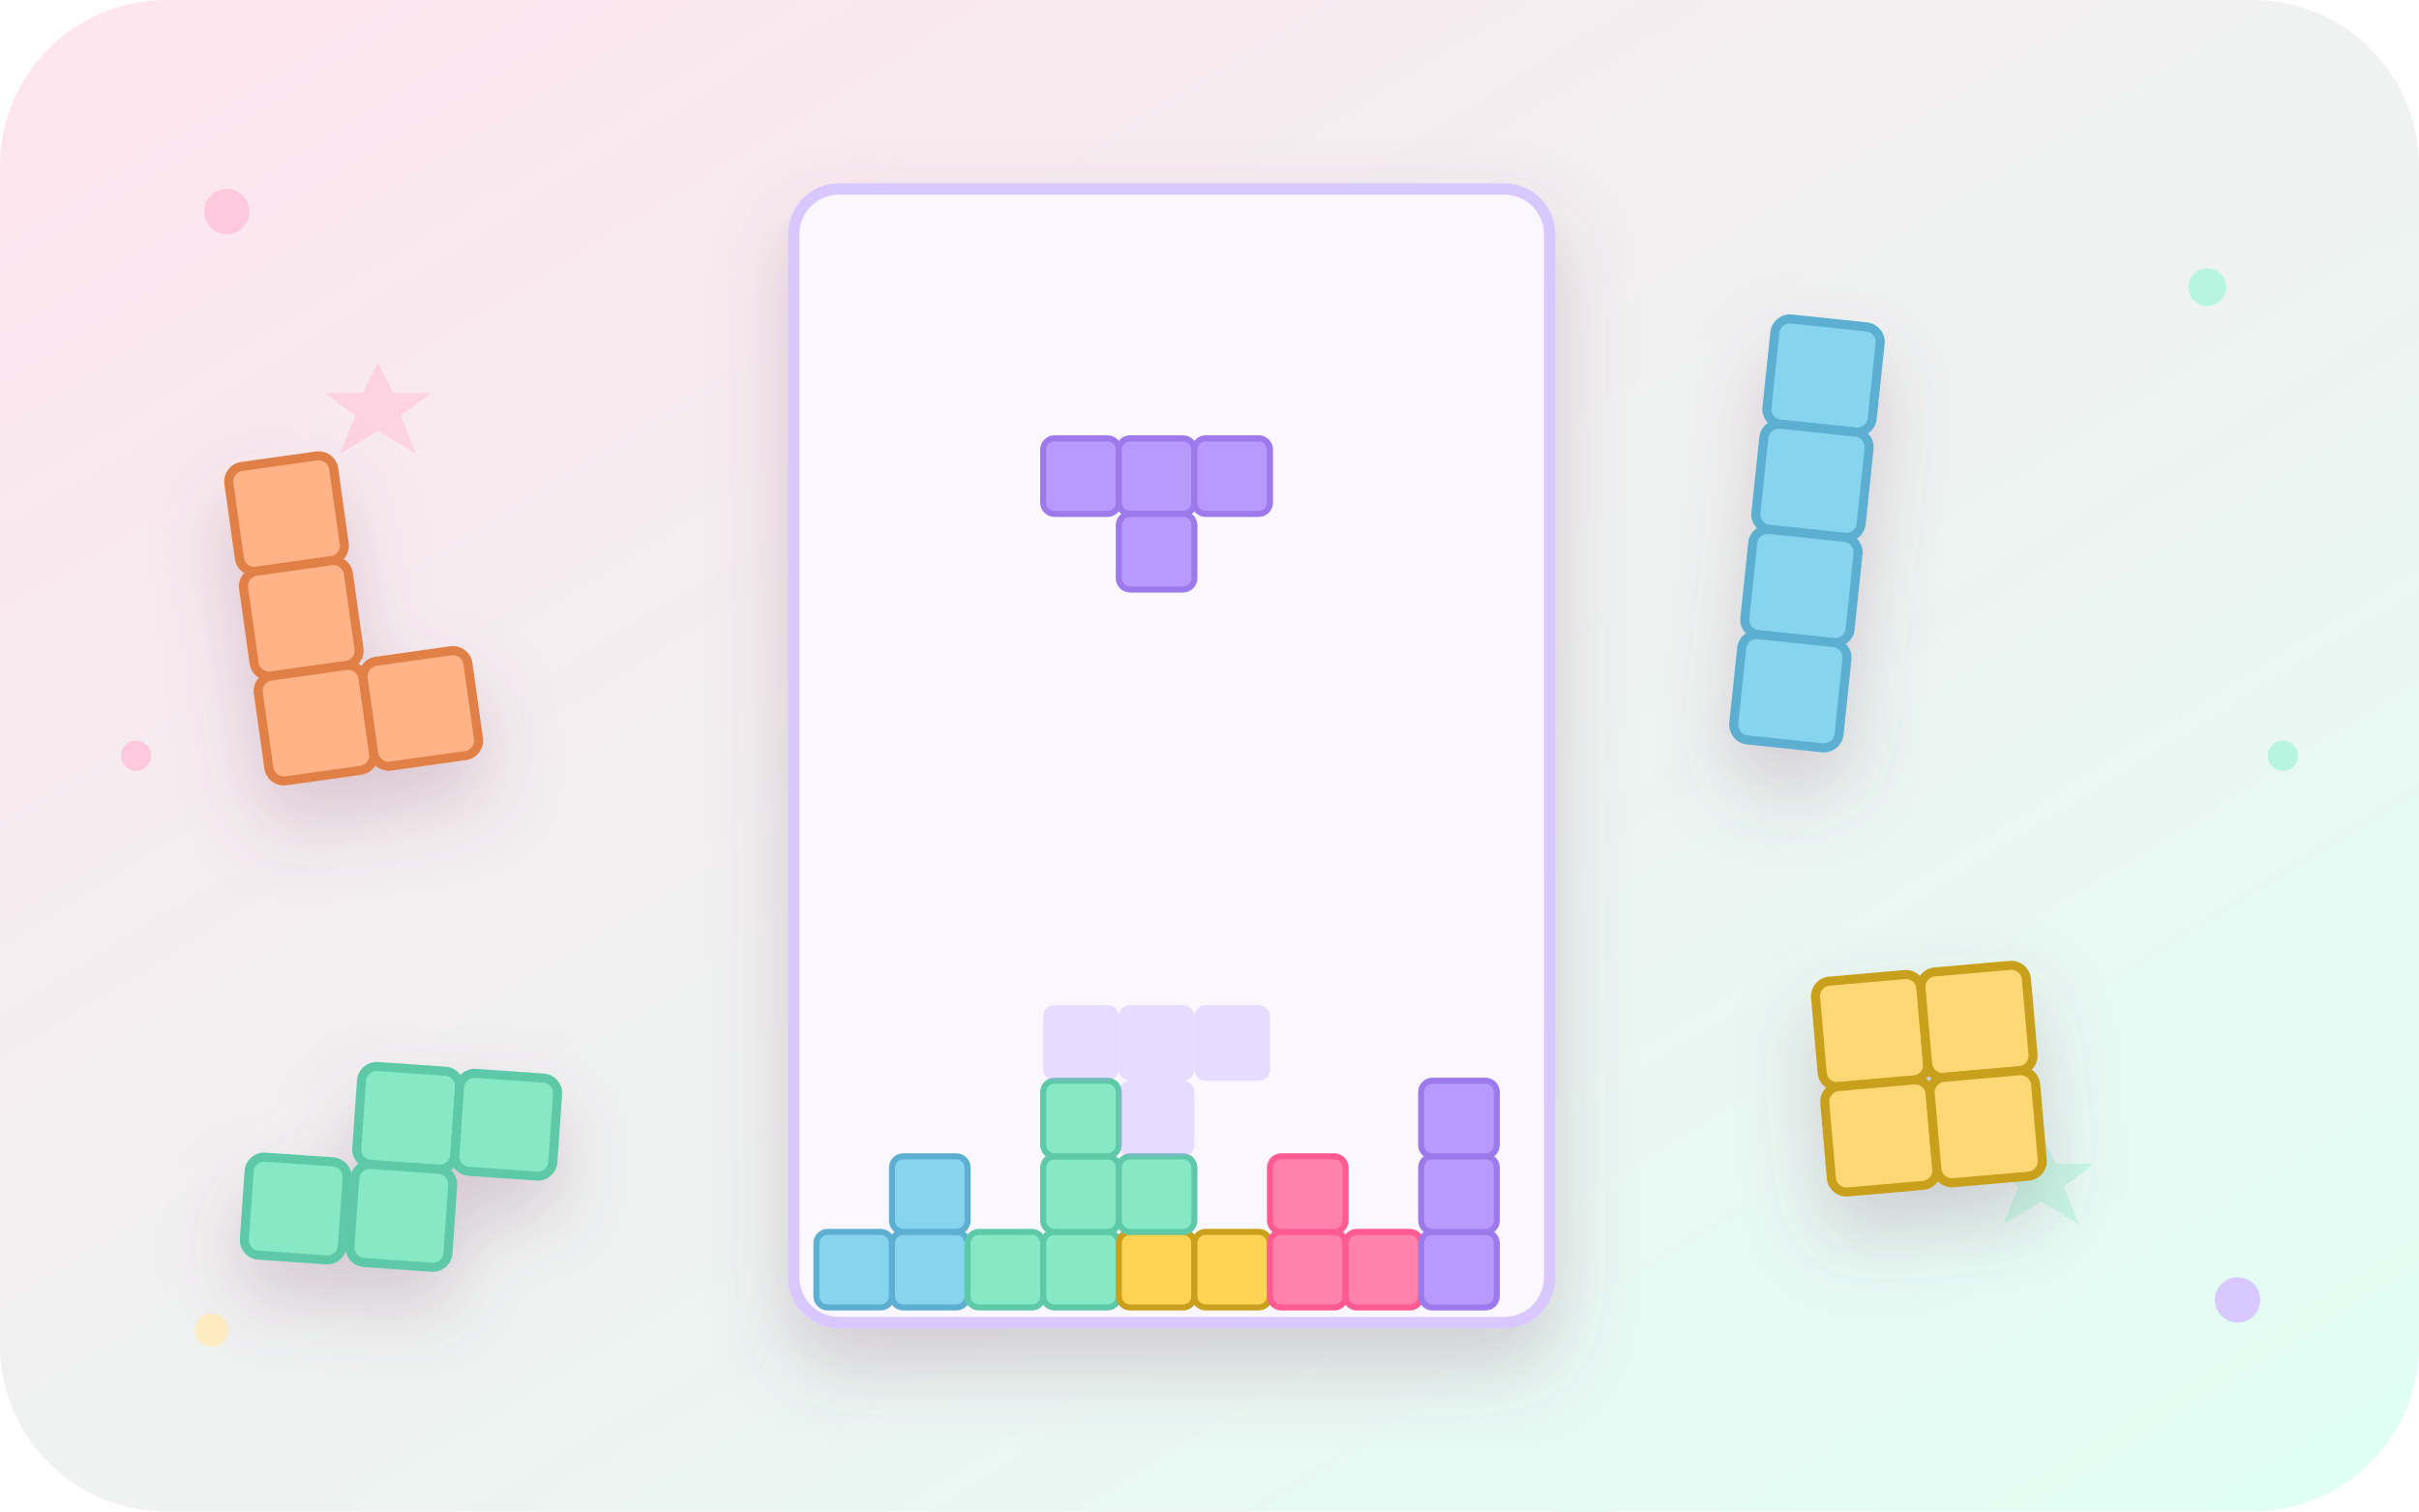
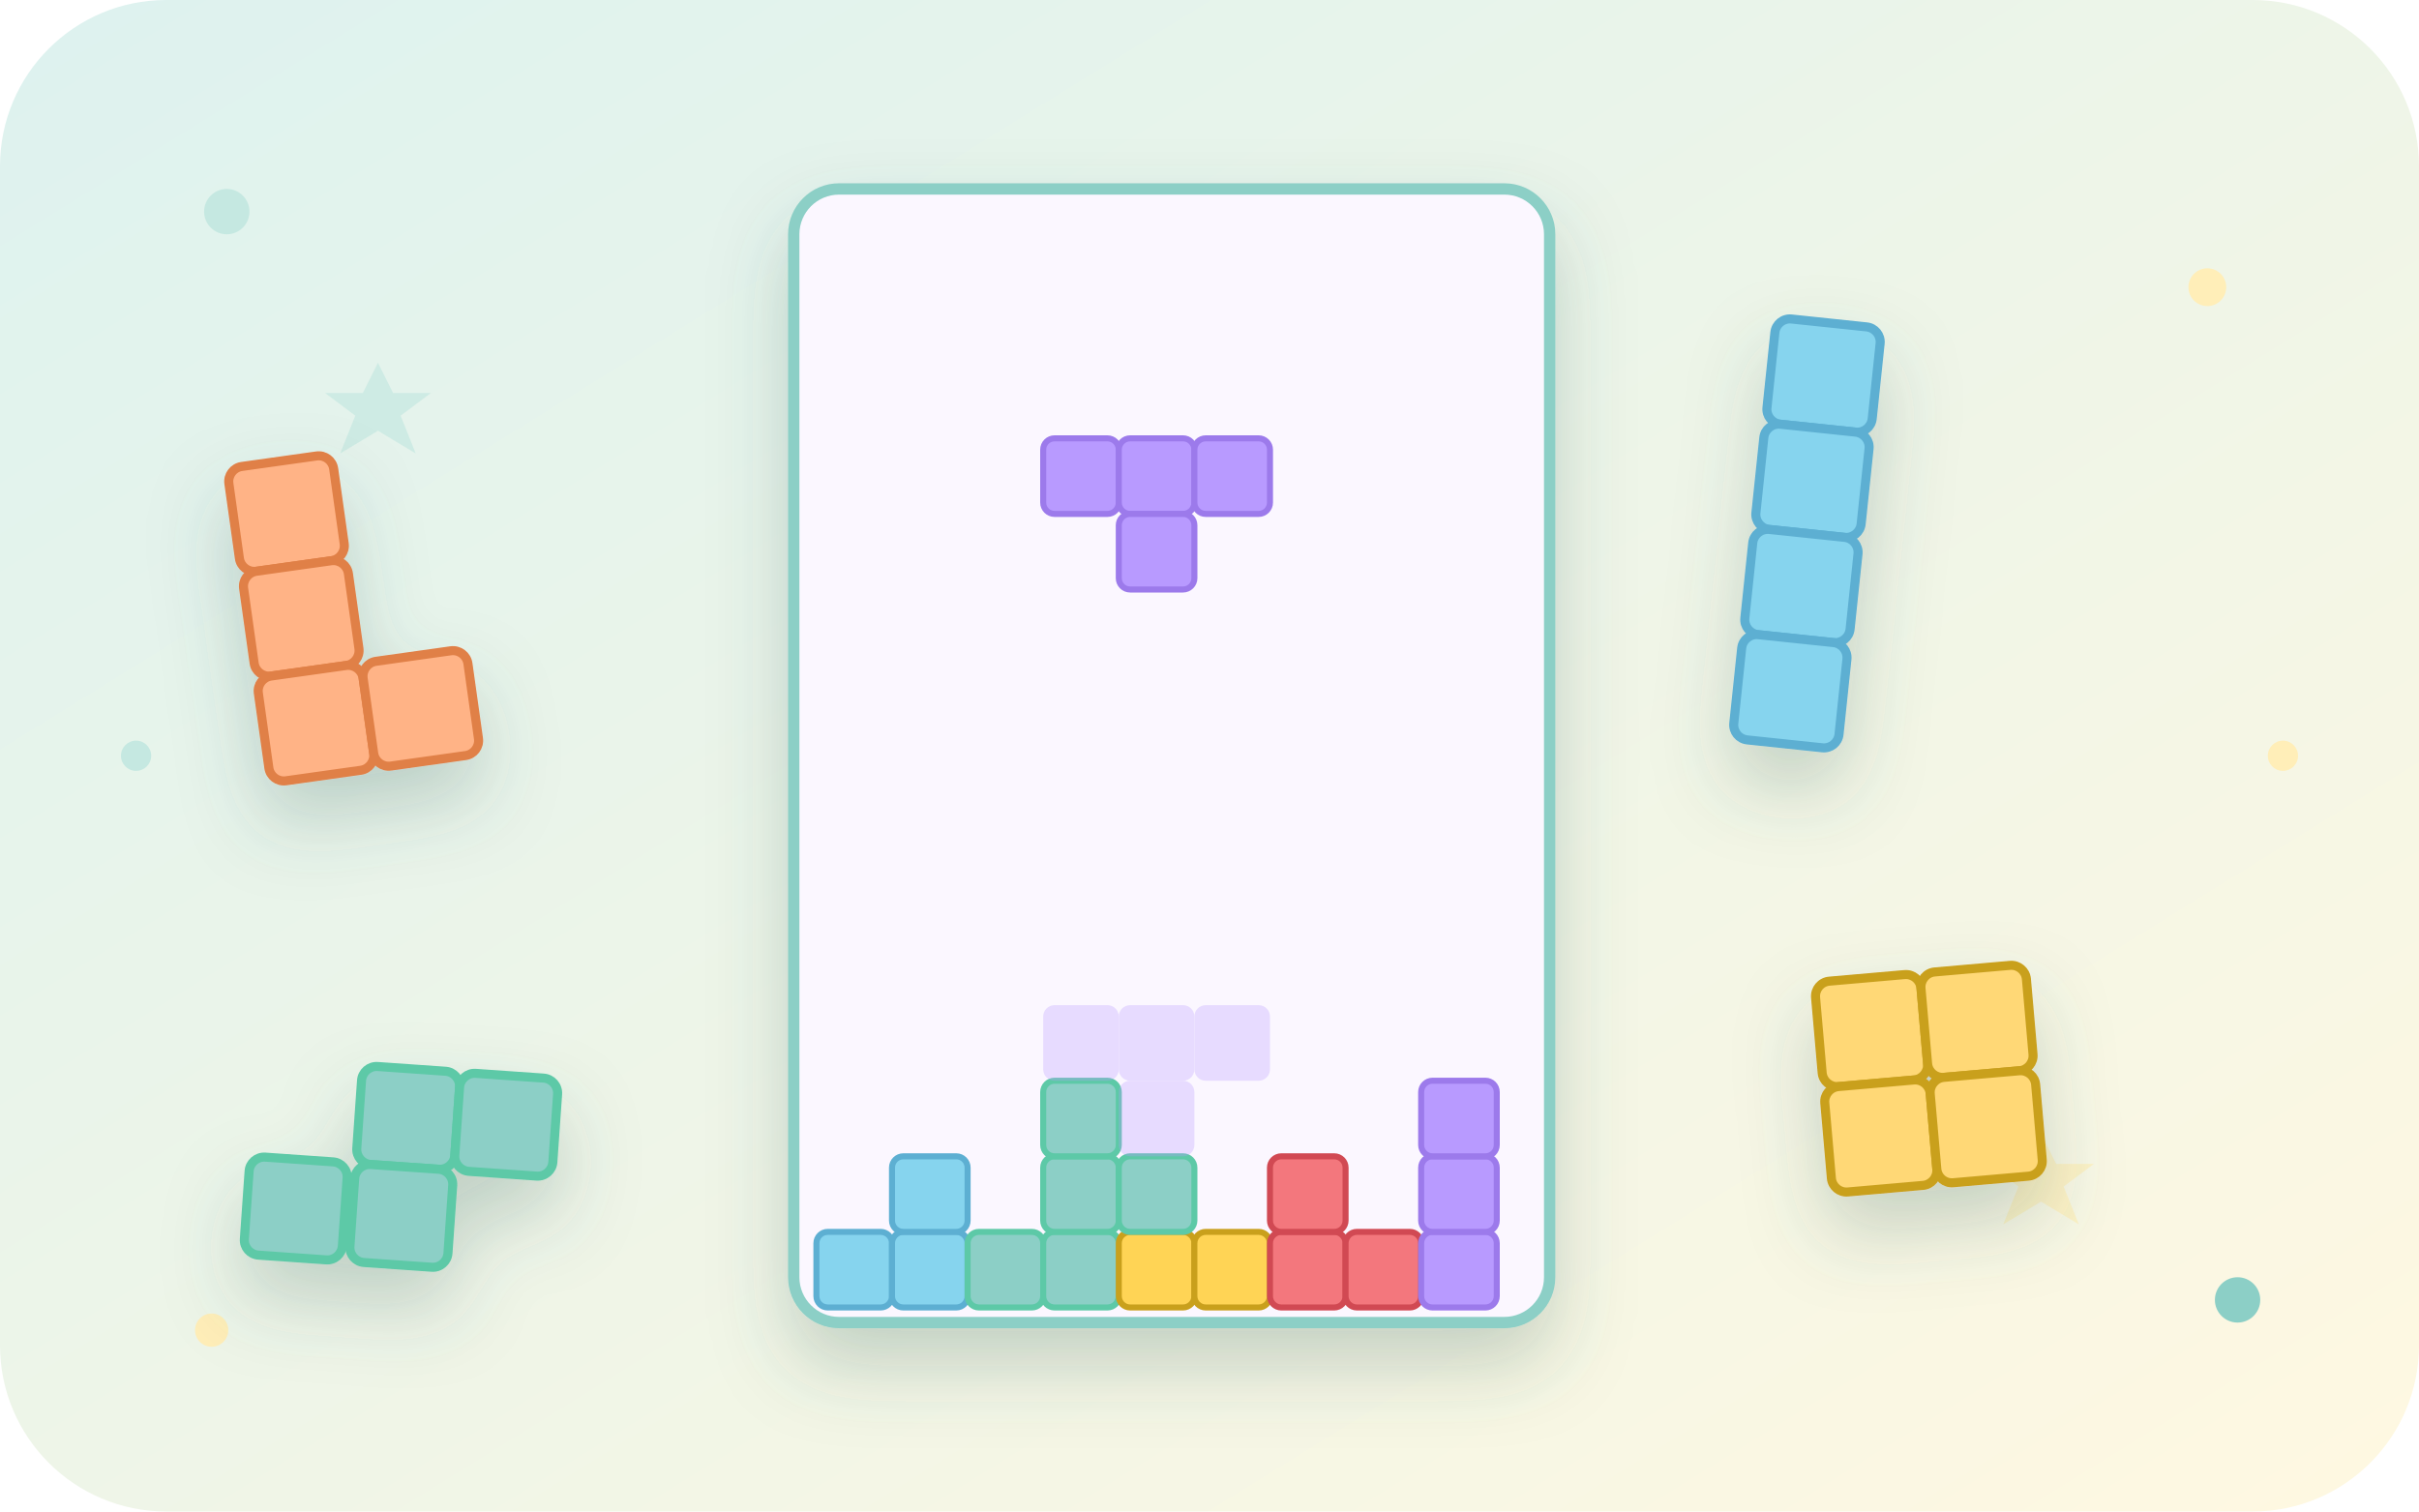
<svg xmlns="http://www.w3.org/2000/svg" viewBox="0 0 320 200" fill="none">
  <defs>
    <linearGradient id="bg" x1="0" y1="0" x2="1" y2="1">
-       <stop offset="0" stop-color="#ffe4ee" />
-       <stop offset="1" stop-color="#e0fff4" />
+       <stop offset="0" stop-color="#ddf2ef" />
+       <stop offset="1" stop-color="#fff8e1" />
    </linearGradient>
    <filter id="lift" x="-35%" y="-35%" width="170%" height="170%">
-       <feDropShadow dx="0" dy="5" stdDeviation="5" flood-color="#8a5a78" flood-opacity="0.26" />
+       <feDropShadow dx="0" dy="5" stdDeviation="5" flood-color="#3a6b63" flood-opacity="0.26" />
    </filter>
  </defs>
  <rect width="320" height="200" rx="22" fill="url(#bg)" />
-   <circle cx="30" cy="28" r="3" fill="#ffc9dd" />
-   <circle cx="292" cy="38" r="2.5" fill="#b8f5e0" />
-   <circle cx="296" cy="172" r="3" fill="#d9c7ff" />
-   <circle cx="28" cy="176" r="2.2" fill="#ffeec2" />
-   <circle cx="18" cy="100" r="2" fill="#ffc9dd" />
-   <circle cx="302" cy="100" r="2" fill="#b8f5e0" />
-   <path d="M 50,48 L 52,52 L 57,52 L 53,55 L 55,60 L 50,57 L 45,60 L 47,55 L 43,52 L 48,52 Z" fill="#ffc9dd" opacity="0.7" />
-   <path d="M 270,150 L 272,154 L 277,154 L 273,157 L 275,162 L 270,159 L 265,162 L 267,157 L 263,154 L 268,154 Z" fill="#b8f5e0" opacity="0.7" />
+   <circle cx="30" cy="28" r="3" fill="#c5e8e1" />
+   <circle cx="292" cy="38" r="2.5" fill="#ffeeb8" />
+   <circle cx="296" cy="172" r="3" fill="#8ccfc6" />
+   <circle cx="28" cy="176" r="2.2" fill="#ffeeb8" />
+   <circle cx="18" cy="100" r="2" fill="#c5e8e1" />
+   <circle cx="302" cy="100" r="2" fill="#ffeeb8" />
+   <path d="M 50,48 L 52,52 L 57,52 L 53,55 L 55,60 L 50,57 L 45,60 L 47,55 L 43,52 L 48,52 Z" fill="#c5e8e1" opacity="0.7" />
+   <path d="M 270,150 L 272,154 L 277,154 L 273,157 L 275,162 L 270,159 L 265,162 L 267,157 L 263,154 L 268,154 Z" fill="#ffeeb8" opacity="0.7" />
  <g filter="url(#lift)">
    <g transform="translate(108, 28)">
-       <rect x="-3" y="-3" width="100" height="150" rx="6" fill="#fbf7ff" stroke="#d9c7ff" stroke-width="1.5" />
+       <rect x="-3" y="-3" width="100" height="150" rx="6" fill="#fbf7ff" stroke="#8ccfc6" stroke-width="1.5" />
      <rect x="0" y="135" width="10" height="10" rx="1.5" fill="#86d4ee" stroke="#5dafd2" stroke-width="0.8" />
      <rect x="10" y="135" width="10" height="10" rx="1.5" fill="#86d4ee" stroke="#5dafd2" stroke-width="0.8" />
-       <rect x="20" y="135" width="10" height="10" rx="1.5" fill="#86e8c4" stroke="#5dc9a7" stroke-width="0.8" />
-       <rect x="30" y="135" width="10" height="10" rx="1.5" fill="#86e8c4" stroke="#5dc9a7" stroke-width="0.8" />
+       <rect x="20" y="135" width="10" height="10" rx="1.5" fill="#8ccfc6" stroke="#5dc9a7" stroke-width="0.8" />
+       <rect x="30" y="135" width="10" height="10" rx="1.5" fill="#8ccfc6" stroke="#5dc9a7" stroke-width="0.8" />
      <rect x="40" y="135" width="10" height="10" rx="1.5" fill="#ffd454" stroke="#c9a01f" stroke-width="0.8" />
      <rect x="50" y="135" width="10" height="10" rx="1.5" fill="#ffd454" stroke="#c9a01f" stroke-width="0.8" />
-       <rect x="60" y="135" width="10" height="10" rx="1.5" fill="#ff82ac" stroke="#ff5a92" stroke-width="0.8" />
-       <rect x="70" y="135" width="10" height="10" rx="1.5" fill="#ff82ac" stroke="#ff5a92" stroke-width="0.8" />
+       <rect x="60" y="135" width="10" height="10" rx="1.5" fill="#f3777d" stroke="#d14a52" stroke-width="0.8" />
+       <rect x="70" y="135" width="10" height="10" rx="1.5" fill="#f3777d" stroke="#d14a52" stroke-width="0.8" />
      <rect x="80" y="135" width="10" height="10" rx="1.5" fill="#b89aff" stroke="#9c7aeb" stroke-width="0.8" />
      <rect x="10" y="125" width="10" height="10" rx="1.5" fill="#86d4ee" stroke="#5dafd2" stroke-width="0.8" />
-       <rect x="30" y="125" width="10" height="10" rx="1.5" fill="#86e8c4" stroke="#5dc9a7" stroke-width="0.8" />
-       <rect x="40" y="125" width="10" height="10" rx="1.5" fill="#86e8c4" stroke="#5dc9a7" stroke-width="0.8" />
-       <rect x="60" y="125" width="10" height="10" rx="1.5" fill="#ff82ac" stroke="#ff5a92" stroke-width="0.8" />
+       <rect x="30" y="125" width="10" height="10" rx="1.5" fill="#8ccfc6" stroke="#5dc9a7" stroke-width="0.8" />
+       <rect x="40" y="125" width="10" height="10" rx="1.5" fill="#8ccfc6" stroke="#5dc9a7" stroke-width="0.8" />
+       <rect x="60" y="125" width="10" height="10" rx="1.5" fill="#f3777d" stroke="#d14a52" stroke-width="0.8" />
      <rect x="80" y="125" width="10" height="10" rx="1.5" fill="#b89aff" stroke="#9c7aeb" stroke-width="0.8" />
-       <rect x="30" y="115" width="10" height="10" rx="1.5" fill="#86e8c4" stroke="#5dc9a7" stroke-width="0.8" />
+       <rect x="30" y="115" width="10" height="10" rx="1.5" fill="#8ccfc6" stroke="#5dc9a7" stroke-width="0.8" />
      <rect x="80" y="115" width="10" height="10" rx="1.5" fill="#b89aff" stroke="#9c7aeb" stroke-width="0.8" />
      <g transform="translate(30, 30)">
        <rect x="0" y="0" width="10" height="10" rx="1.5" fill="#b89aff" stroke="#9c7aeb" stroke-width="0.8" />
        <rect x="10" y="0" width="10" height="10" rx="1.5" fill="#b89aff" stroke="#9c7aeb" stroke-width="0.8" />
        <rect x="20" y="0" width="10" height="10" rx="1.5" fill="#b89aff" stroke="#9c7aeb" stroke-width="0.8" />
        <rect x="10" y="10" width="10" height="10" rx="1.5" fill="#b89aff" stroke="#9c7aeb" stroke-width="0.8" />
      </g>
      <g opacity="0.3">
        <rect x="30" y="105" width="10" height="10" rx="1.5" fill="#b89aff" />
        <rect x="40" y="105" width="10" height="10" rx="1.5" fill="#b89aff" />
        <rect x="50" y="105" width="10" height="10" rx="1.5" fill="#b89aff" />
        <rect x="40" y="115" width="10" height="10" rx="1.5" fill="#b89aff" />
      </g>
    </g>
    <g transform="translate(30, 62) rotate(-8)">
      <rect x="0" y="0" width="14" height="14" rx="2" fill="#ffb386" stroke="#e08047" stroke-width="1.2" />
      <rect x="0" y="14" width="14" height="14" rx="2" fill="#ffb386" stroke="#e08047" stroke-width="1.2" />
      <rect x="0" y="28" width="14" height="14" rx="2" fill="#ffb386" stroke="#e08047" stroke-width="1.2" />
      <rect x="14" y="28" width="14" height="14" rx="2" fill="#ffb386" stroke="#e08047" stroke-width="1.2" />
    </g>
    <g transform="translate(235, 42) rotate(6)">
      <rect x="0" y="0" width="14" height="14" rx="2" fill="#86d4ee" stroke="#5dafd2" stroke-width="1.2" />
      <rect x="0" y="14" width="14" height="14" rx="2" fill="#86d4ee" stroke="#5dafd2" stroke-width="1.2" />
      <rect x="0" y="28" width="14" height="14" rx="2" fill="#86d4ee" stroke="#5dafd2" stroke-width="1.2" />
      <rect x="0" y="42" width="14" height="14" rx="2" fill="#86d4ee" stroke="#5dafd2" stroke-width="1.2" />
    </g>
    <g transform="translate(240, 130) rotate(-5)">
      <rect x="0" y="0" width="14" height="14" rx="2" fill="#ffd876" stroke="#c9a01f" stroke-width="1.2" />
      <rect x="14" y="0" width="14" height="14" rx="2" fill="#ffd876" stroke="#c9a01f" stroke-width="1.2" />
      <rect x="0" y="14" width="14" height="14" rx="2" fill="#ffd876" stroke="#c9a01f" stroke-width="1.2" />
      <rect x="14" y="14" width="14" height="14" rx="2" fill="#ffd876" stroke="#c9a01f" stroke-width="1.2" />
    </g>
    <g transform="translate(34, 140) rotate(4)">
-       <rect x="14" y="0" width="13" height="13" rx="2" fill="#86e8c4" stroke="#5dc9a7" stroke-width="1.2" />
-       <rect x="27" y="0" width="13" height="13" rx="2" fill="#86e8c4" stroke="#5dc9a7" stroke-width="1.2" />
-       <rect x="0" y="13" width="13" height="13" rx="2" fill="#86e8c4" stroke="#5dc9a7" stroke-width="1.2" />
-       <rect x="14" y="13" width="13" height="13" rx="2" fill="#86e8c4" stroke="#5dc9a7" stroke-width="1.2" />
+       <rect x="14" y="0" width="13" height="13" rx="2" fill="#8ccfc6" stroke="#5dc9a7" stroke-width="1.2" />
+       <rect x="27" y="0" width="13" height="13" rx="2" fill="#8ccfc6" stroke="#5dc9a7" stroke-width="1.2" />
+       <rect x="0" y="13" width="13" height="13" rx="2" fill="#8ccfc6" stroke="#5dc9a7" stroke-width="1.2" />
+       <rect x="14" y="13" width="13" height="13" rx="2" fill="#8ccfc6" stroke="#5dc9a7" stroke-width="1.2" />
    </g>
  </g>
</svg>
